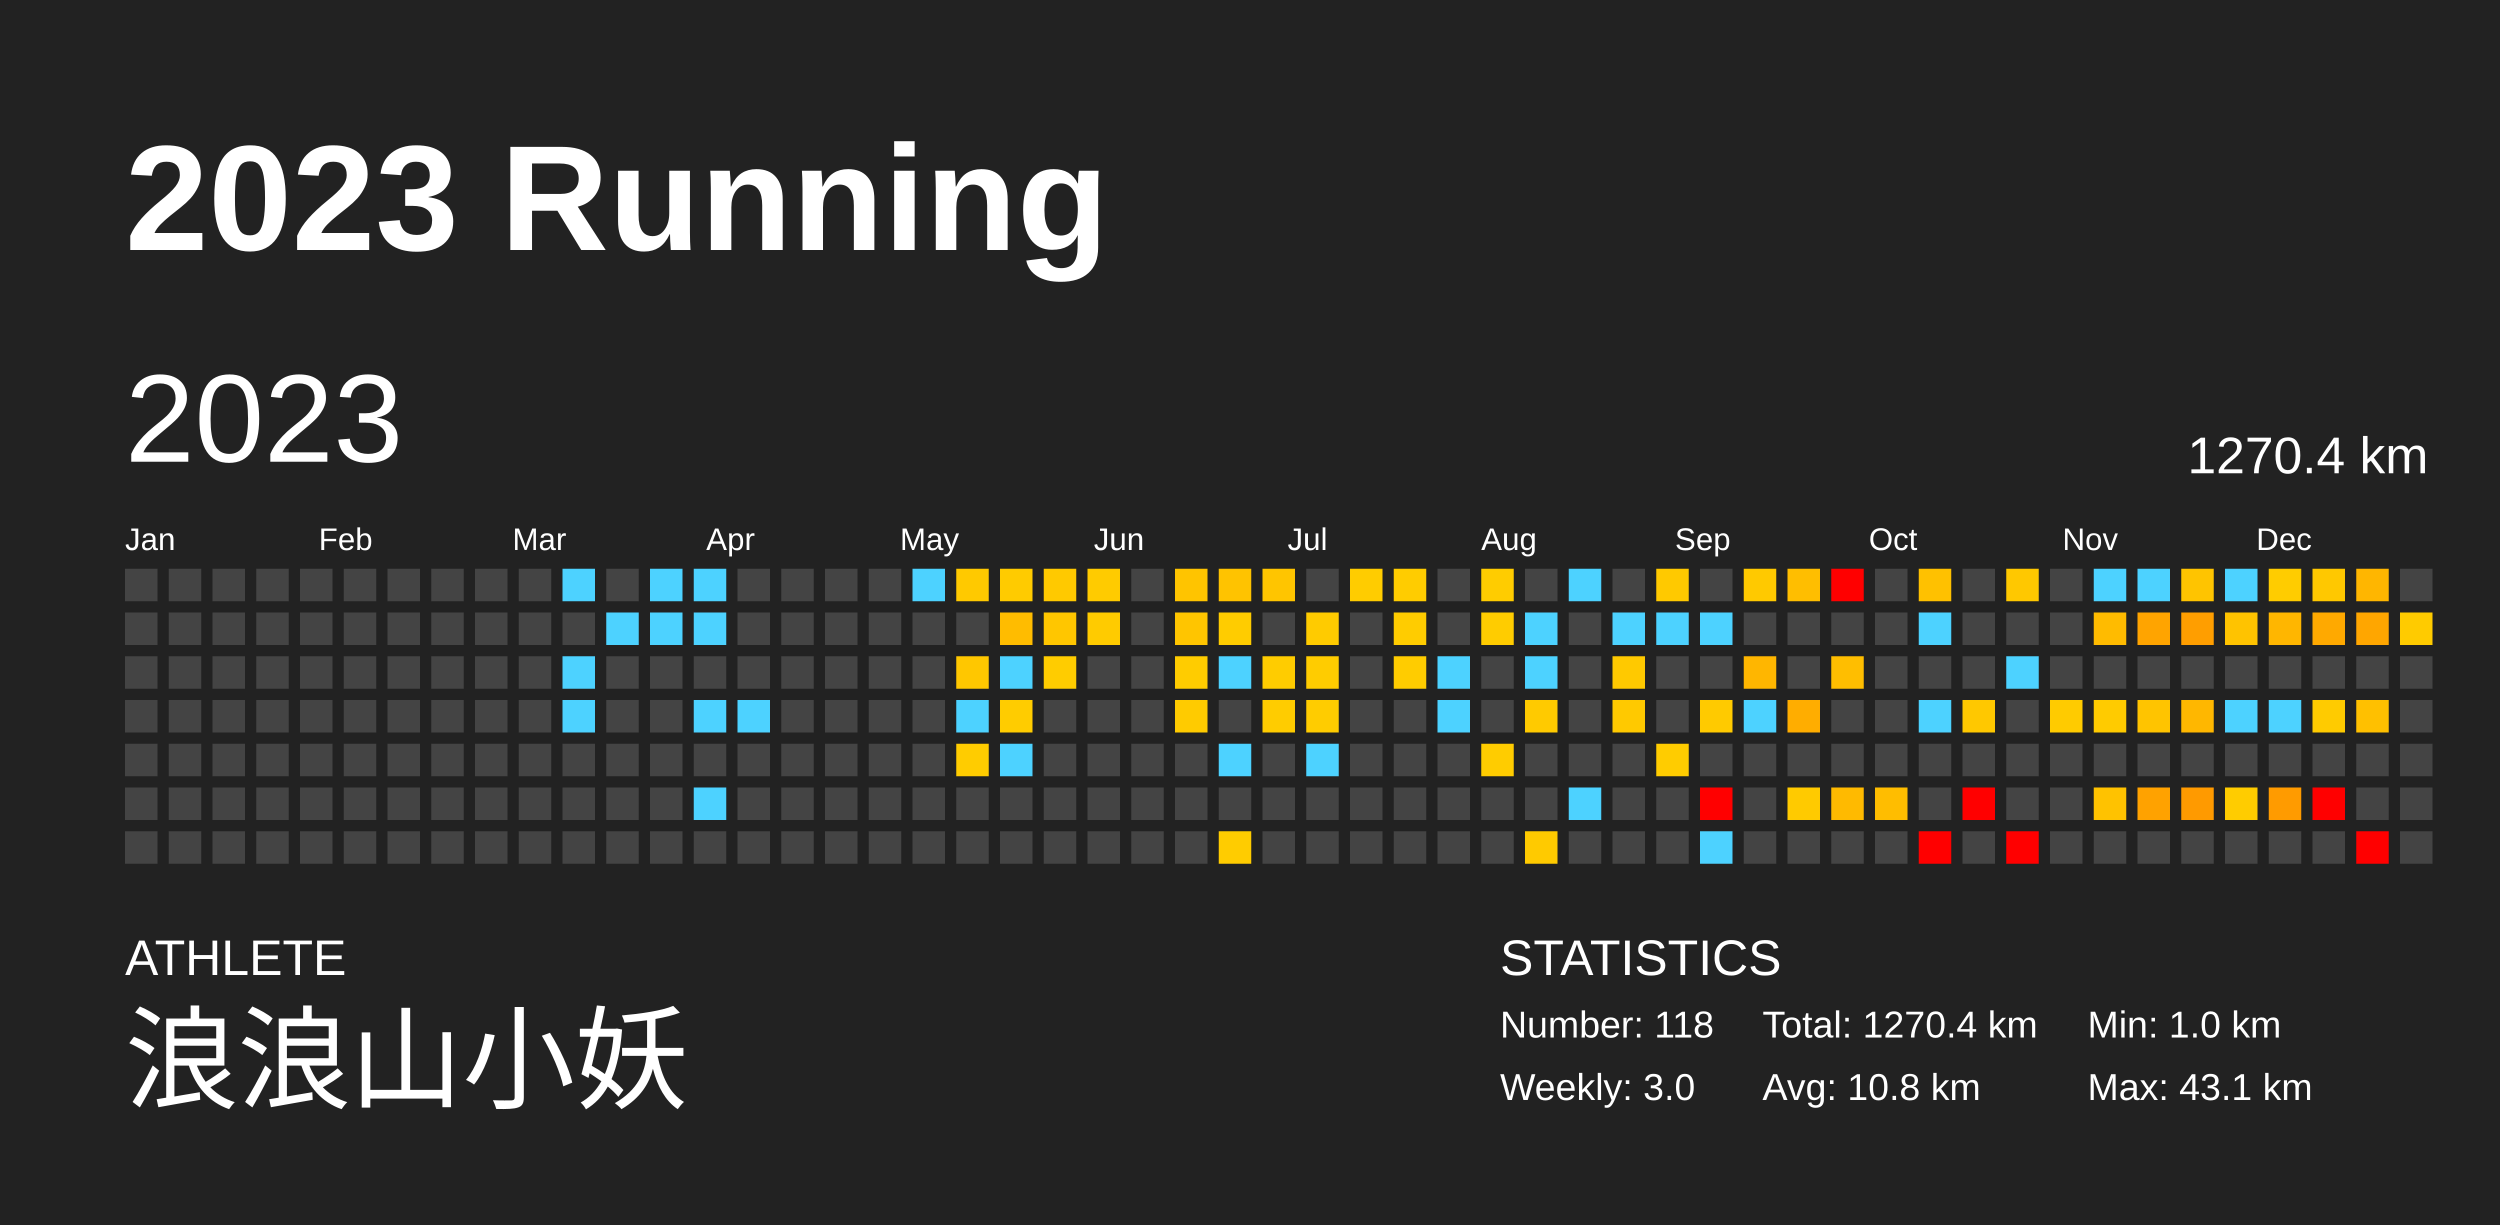
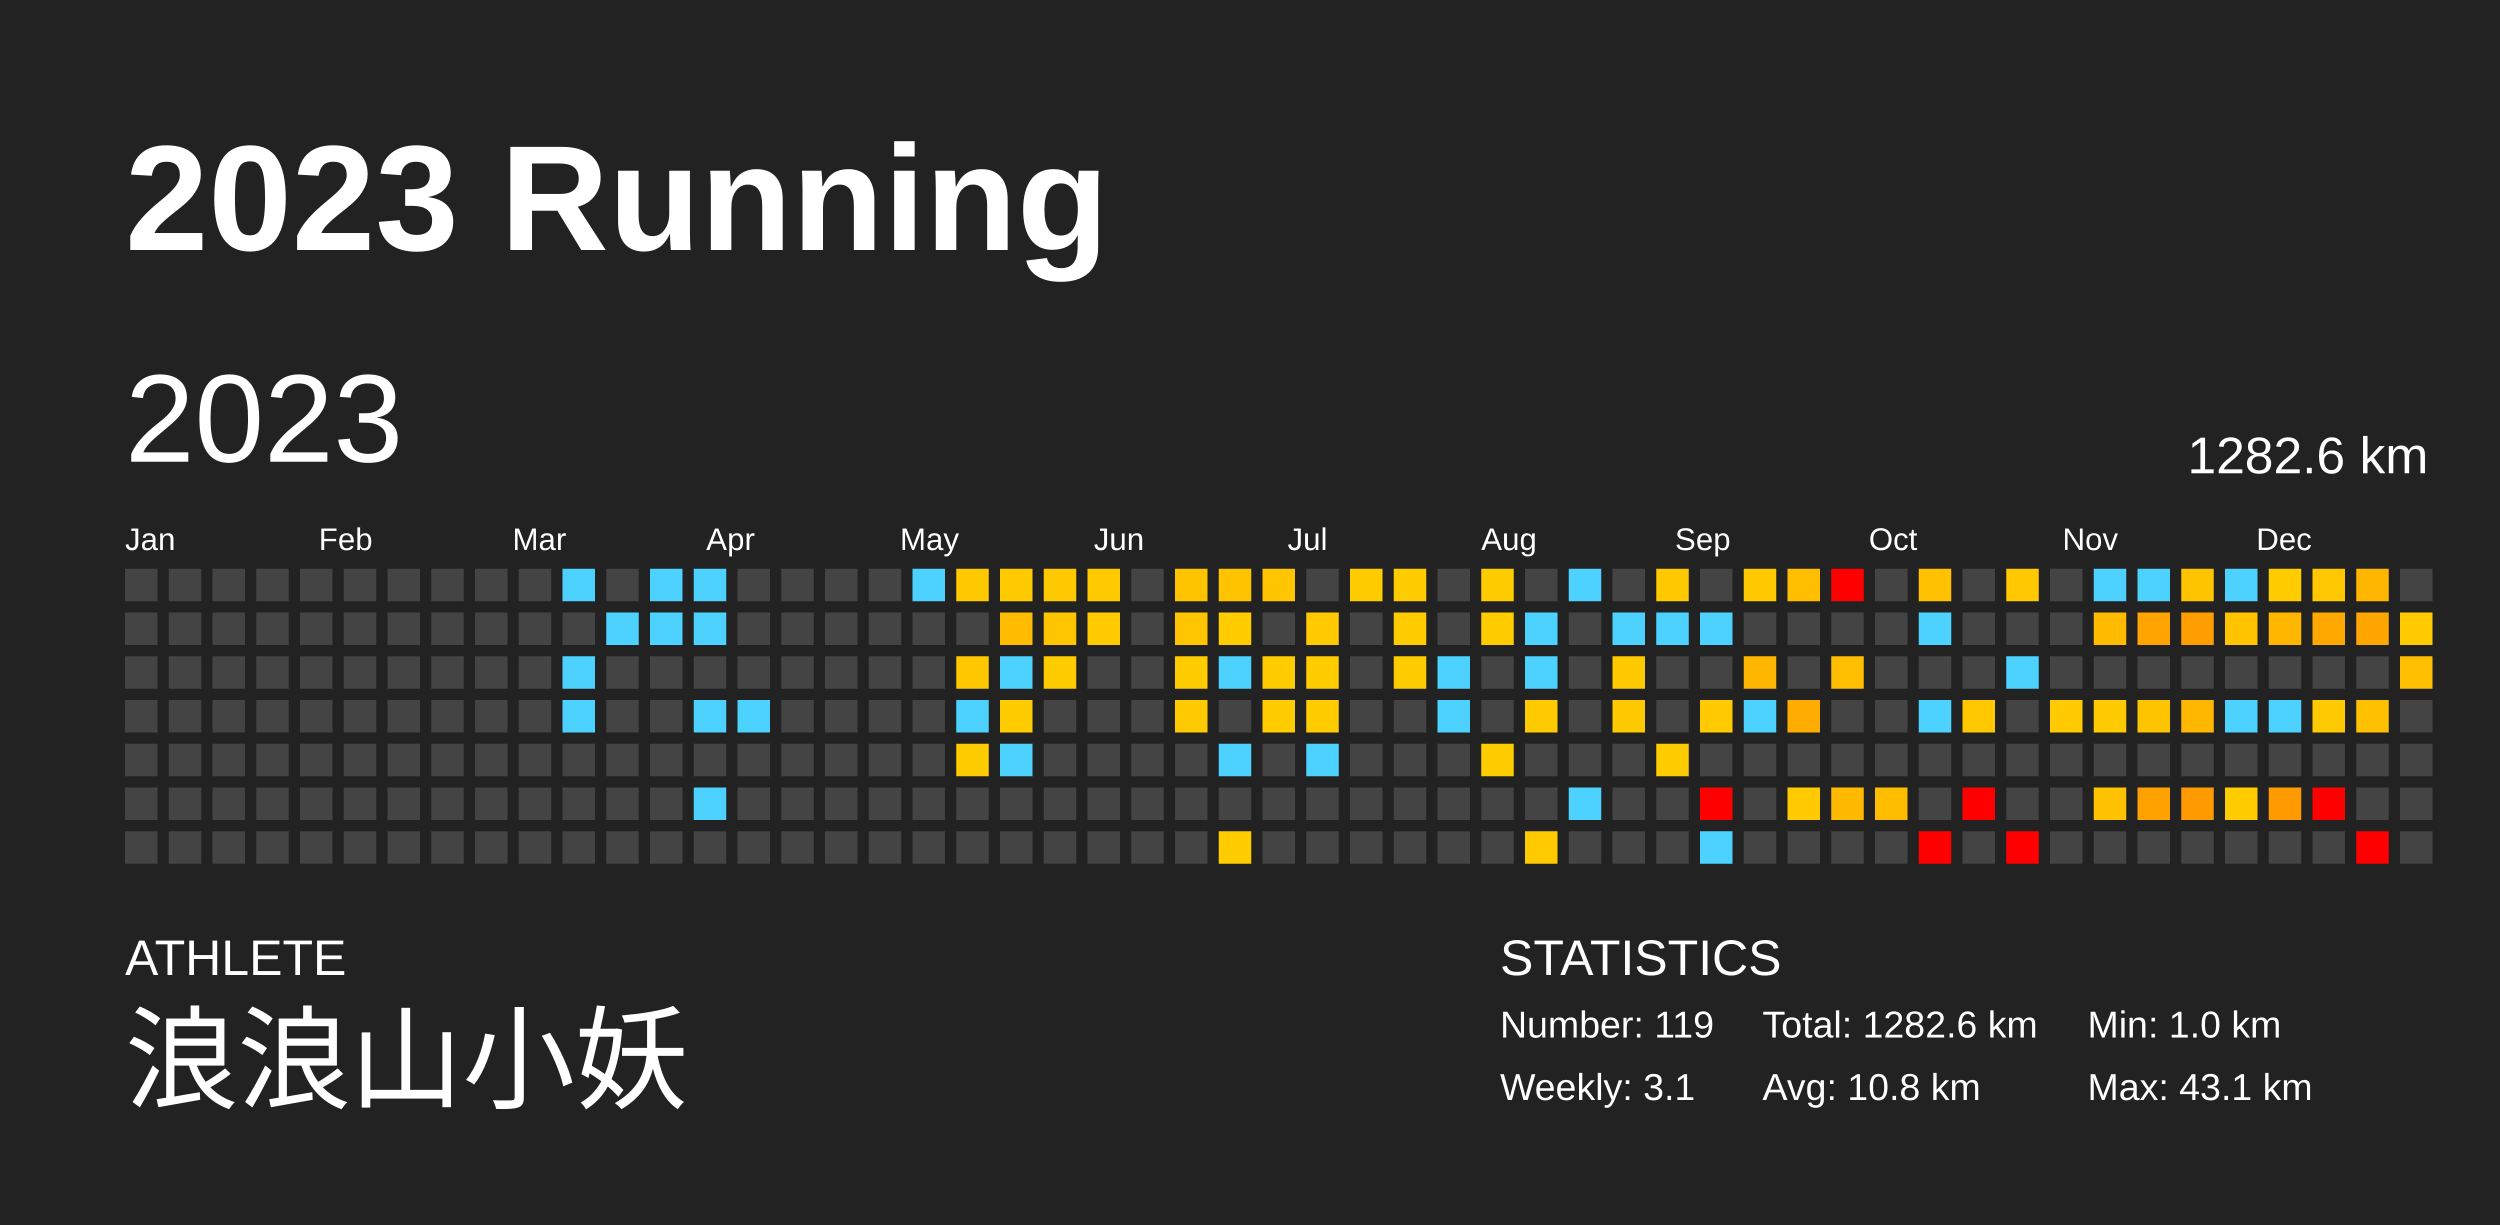
<svg xmlns="http://www.w3.org/2000/svg" baseProfile="full" height="98mm" version="1.1" viewBox="0,0,200,98" width="200mm">
  <defs />
  <rect fill="#222222" height="98" width="200" x="0" y="0" />
  <text fill="#FFFFFF" style="font-size:12px; font-family:Arial; font-weight:bold;" x="10" y="20">2023 Running</text>
  <text fill="#FFFFFF" style="font-size:4px; font-family:Arial" x="10" y="78">ATHLETE</text>
  <text fill="#FFFFFF" style="font-size:9px; font-family:Arial" x="10" y="88">浪浪山小妖</text>
  <text fill="#FFFFFF" style="font-size:4px; font-family:Arial" x="120" y="78">STATISTICS</text>
-   <text fill="#FFFFFF" style="font-size:3px; font-family:Arial" x="120" y="83">Number: 118</text>
-   <text fill="#FFFFFF" style="font-size:3px; font-family:Arial" x="120" y="88">Weekly: 3.0</text>
-   <text fill="#FFFFFF" style="font-size:3px; font-family:Arial" x="141" y="83">Total: 1270.4 km</text>
+   <text fill="#FFFFFF" style="font-size:3px; font-family:Arial" x="120" y="83">Number: 119</text>
+   <text fill="#FFFFFF" style="font-size:3px; font-family:Arial" x="120" y="88">Weekly: 3.1</text>
+   <text fill="#FFFFFF" style="font-size:3px; font-family:Arial" x="141" y="83">Total: 1282.6 km</text>
  <text fill="#FFFFFF" style="font-size:3px; font-family:Arial" x="141" y="88">Avg: 10.8 km</text>
  <text fill="#FFFFFF" style="font-size:3px; font-family:Arial" x="167" y="83">Min: 1.0 km</text>
  <text fill="#FFFFFF" style="font-size:3px; font-family:Arial" x="167" y="88">Max: 43.1 km</text>
  <text dominant-baseline="hanging" fill="#FFFFFF" style="font-size:10.0px; font-family:Arial;" x="10" y="30">2023</text>
-   <text dominant-baseline="hanging" fill="#FFFFFF" style="font-size:4.125px; font-family:Arial;" x="175" y="35">1270.4 km</text>
+   <text dominant-baseline="hanging" fill="#FFFFFF" style="font-size:4.125px; font-family:Arial;" x="175" y="35">1282.6 km</text>
  <text fill="#FFFFFF" style="font-size:2.5px; font-family:Arial" x="10.0" y="44">Jan</text>
  <text fill="#FFFFFF" style="font-size:2.5px; font-family:Arial" x="25.5" y="44">Feb</text>
  <text fill="#FFFFFF" style="font-size:2.5px; font-family:Arial" x="41.0" y="44">Mar</text>
  <text fill="#FFFFFF" style="font-size:2.5px; font-family:Arial" x="56.5" y="44">Apr</text>
  <text fill="#FFFFFF" style="font-size:2.5px; font-family:Arial" x="72.0" y="44">May</text>
  <text fill="#FFFFFF" style="font-size:2.5px; font-family:Arial" x="87.5" y="44">Jun</text>
  <text fill="#FFFFFF" style="font-size:2.5px; font-family:Arial" x="103.0" y="44">Jul</text>
  <text fill="#FFFFFF" style="font-size:2.5px; font-family:Arial" x="118.5" y="44">Aug</text>
  <text fill="#FFFFFF" style="font-size:2.5px; font-family:Arial" x="134.0" y="44">Sep</text>
  <text fill="#FFFFFF" style="font-size:2.5px; font-family:Arial" x="149.5" y="44">Oct</text>
  <text fill="#FFFFFF" style="font-size:2.5px; font-family:Arial" x="165.0" y="44">Nov</text>
  <text fill="#FFFFFF" style="font-size:2.5px; font-family:Arial" x="180.5" y="44">Dec</text>
  <rect fill="#444444" height="2.6" width="2.6" x="10.0" y="45.5" />
  <rect fill="#444444" height="2.6" width="2.6" x="10.0" y="49.0" />
  <rect fill="#444444" height="2.6" width="2.6" x="10.0" y="52.5" />
  <rect fill="#444444" height="2.6" width="2.6" x="10.0" y="56.0" />
  <rect fill="#444444" height="2.6" width="2.6" x="10.0" y="59.5" />
  <rect fill="#444444" height="2.6" width="2.6" x="10.0" y="63.0" />
  <rect fill="#444444" height="2.6" width="2.6" x="10.0" y="66.5" />
  <rect fill="#444444" height="2.6" width="2.6" x="13.5" y="45.5" />
  <rect fill="#444444" height="2.6" width="2.6" x="13.5" y="49.0" />
  <rect fill="#444444" height="2.6" width="2.6" x="13.5" y="52.5" />
  <rect fill="#444444" height="2.6" width="2.6" x="13.5" y="56.0" />
  <rect fill="#444444" height="2.6" width="2.6" x="13.5" y="59.5" />
  <rect fill="#444444" height="2.6" width="2.6" x="13.5" y="63.0" />
  <rect fill="#444444" height="2.6" width="2.6" x="13.5" y="66.5" />
  <rect fill="#444444" height="2.6" width="2.6" x="17.0" y="45.5" />
  <rect fill="#444444" height="2.6" width="2.6" x="17.0" y="49.0" />
  <rect fill="#444444" height="2.6" width="2.6" x="17.0" y="52.5" />
  <rect fill="#444444" height="2.6" width="2.6" x="17.0" y="56.0" />
  <rect fill="#444444" height="2.6" width="2.6" x="17.0" y="59.5" />
  <rect fill="#444444" height="2.6" width="2.6" x="17.0" y="63.0" />
  <rect fill="#444444" height="2.6" width="2.6" x="17.0" y="66.5" />
  <rect fill="#444444" height="2.6" width="2.6" x="20.5" y="45.5" />
  <rect fill="#444444" height="2.6" width="2.6" x="20.5" y="49.0" />
  <rect fill="#444444" height="2.6" width="2.6" x="20.5" y="52.5" />
  <rect fill="#444444" height="2.6" width="2.6" x="20.5" y="56.0" />
  <rect fill="#444444" height="2.6" width="2.6" x="20.5" y="59.5" />
  <rect fill="#444444" height="2.6" width="2.6" x="20.5" y="63.0" />
  <rect fill="#444444" height="2.6" width="2.6" x="20.5" y="66.5" />
  <rect fill="#444444" height="2.6" width="2.6" x="24.0" y="45.5" />
  <rect fill="#444444" height="2.6" width="2.6" x="24.0" y="49.0" />
  <rect fill="#444444" height="2.6" width="2.6" x="24.0" y="52.5" />
  <rect fill="#444444" height="2.6" width="2.6" x="24.0" y="56.0" />
  <rect fill="#444444" height="2.6" width="2.6" x="24.0" y="59.5" />
  <rect fill="#444444" height="2.6" width="2.6" x="24.0" y="63.0" />
  <rect fill="#444444" height="2.6" width="2.6" x="24.0" y="66.5" />
  <rect fill="#444444" height="2.6" width="2.6" x="27.5" y="45.5" />
  <rect fill="#444444" height="2.6" width="2.6" x="27.5" y="49.0" />
  <rect fill="#444444" height="2.6" width="2.6" x="27.5" y="52.5" />
  <rect fill="#444444" height="2.6" width="2.6" x="27.5" y="56.0" />
  <rect fill="#444444" height="2.6" width="2.6" x="27.5" y="59.5" />
  <rect fill="#444444" height="2.6" width="2.6" x="27.5" y="63.0" />
  <rect fill="#444444" height="2.6" width="2.6" x="27.5" y="66.5" />
  <rect fill="#444444" height="2.6" width="2.6" x="31.0" y="45.5" />
  <rect fill="#444444" height="2.6" width="2.6" x="31.0" y="49.0" />
  <rect fill="#444444" height="2.6" width="2.6" x="31.0" y="52.5" />
  <rect fill="#444444" height="2.6" width="2.6" x="31.0" y="56.0" />
  <rect fill="#444444" height="2.6" width="2.6" x="31.0" y="59.5" />
  <rect fill="#444444" height="2.6" width="2.6" x="31.0" y="63.0" />
  <rect fill="#444444" height="2.6" width="2.6" x="31.0" y="66.5" />
  <rect fill="#444444" height="2.6" width="2.6" x="34.5" y="45.5" />
  <rect fill="#444444" height="2.6" width="2.6" x="34.5" y="49.0" />
  <rect fill="#444444" height="2.6" width="2.6" x="34.5" y="52.5" />
  <rect fill="#444444" height="2.6" width="2.6" x="34.5" y="56.0" />
  <rect fill="#444444" height="2.6" width="2.6" x="34.5" y="59.5" />
  <rect fill="#444444" height="2.6" width="2.6" x="34.5" y="63.0" />
  <rect fill="#444444" height="2.6" width="2.6" x="34.5" y="66.5" />
  <rect fill="#444444" height="2.6" width="2.6" x="38.0" y="45.5" />
  <rect fill="#444444" height="2.6" width="2.6" x="38.0" y="49.0" />
  <rect fill="#444444" height="2.6" width="2.6" x="38.0" y="52.5" />
  <rect fill="#444444" height="2.6" width="2.6" x="38.0" y="56.0" />
  <rect fill="#444444" height="2.6" width="2.6" x="38.0" y="59.5" />
  <rect fill="#444444" height="2.6" width="2.6" x="38.0" y="63.0" />
  <rect fill="#444444" height="2.6" width="2.6" x="38.0" y="66.5" />
  <rect fill="#444444" height="2.6" width="2.6" x="41.5" y="45.5" />
  <rect fill="#444444" height="2.6" width="2.6" x="41.5" y="49.0" />
  <rect fill="#444444" height="2.6" width="2.6" x="41.5" y="52.5" />
  <rect fill="#444444" height="2.6" width="2.6" x="41.5" y="56.0" />
  <rect fill="#444444" height="2.6" width="2.6" x="41.5" y="59.5" />
  <rect fill="#444444" height="2.6" width="2.6" x="41.5" y="63.0" />
  <rect fill="#444444" height="2.6" width="2.6" x="41.5" y="66.5" />
  <rect fill="#4dd2ff" height="2.6" width="2.6" x="45.0" y="45.5" />
  <rect fill="#444444" height="2.6" width="2.6" x="45.0" y="49.0" />
  <rect fill="#4dd2ff" height="2.6" width="2.6" x="45.0" y="52.5" />
  <rect fill="#4dd2ff" height="2.6" width="2.6" x="45.0" y="56.0" />
  <rect fill="#444444" height="2.6" width="2.6" x="45.0" y="59.5" />
  <rect fill="#444444" height="2.6" width="2.6" x="45.0" y="63.0" />
  <rect fill="#444444" height="2.6" width="2.6" x="45.0" y="66.5" />
  <rect fill="#444444" height="2.6" width="2.6" x="48.5" y="45.5" />
  <rect fill="#4dd2ff" height="2.6" width="2.6" x="48.5" y="49.0" />
  <rect fill="#444444" height="2.6" width="2.6" x="48.5" y="52.5" />
  <rect fill="#444444" height="2.6" width="2.6" x="48.5" y="56.0" />
  <rect fill="#444444" height="2.6" width="2.6" x="48.5" y="59.5" />
  <rect fill="#444444" height="2.6" width="2.6" x="48.5" y="63.0" />
  <rect fill="#444444" height="2.6" width="2.6" x="48.5" y="66.5" />
  <rect fill="#4dd2ff" height="2.6" width="2.6" x="52.0" y="45.5" />
  <rect fill="#4dd2ff" height="2.6" width="2.6" x="52.0" y="49.0" />
  <rect fill="#444444" height="2.6" width="2.6" x="52.0" y="52.5" />
  <rect fill="#444444" height="2.6" width="2.6" x="52.0" y="56.0" />
  <rect fill="#444444" height="2.6" width="2.6" x="52.0" y="59.5" />
  <rect fill="#444444" height="2.6" width="2.6" x="52.0" y="63.0" />
  <rect fill="#444444" height="2.6" width="2.6" x="52.0" y="66.5" />
  <rect fill="#4dd2ff" height="2.6" width="2.6" x="55.5" y="45.5" />
  <rect fill="#4dd2ff" height="2.6" width="2.6" x="55.5" y="49.0" />
  <rect fill="#444444" height="2.6" width="2.6" x="55.5" y="52.5" />
  <rect fill="#4dd2ff" height="2.6" width="2.6" x="55.5" y="56.0" />
  <rect fill="#444444" height="2.6" width="2.6" x="55.5" y="59.5" />
  <rect fill="#4dd2ff" height="2.6" width="2.6" x="55.5" y="63.0" />
  <rect fill="#444444" height="2.6" width="2.6" x="55.5" y="66.5" />
  <rect fill="#444444" height="2.6" width="2.6" x="59.0" y="45.5" />
  <rect fill="#444444" height="2.6" width="2.6" x="59.0" y="49.0" />
  <rect fill="#444444" height="2.6" width="2.6" x="59.0" y="52.5" />
  <rect fill="#4dd2ff" height="2.6" width="2.6" x="59.0" y="56.0" />
  <rect fill="#444444" height="2.6" width="2.6" x="59.0" y="59.5" />
  <rect fill="#444444" height="2.6" width="2.6" x="59.0" y="63.0" />
  <rect fill="#444444" height="2.6" width="2.6" x="59.0" y="66.5" />
  <rect fill="#444444" height="2.6" width="2.6" x="62.5" y="45.5" />
  <rect fill="#444444" height="2.6" width="2.6" x="62.5" y="49.0" />
  <rect fill="#444444" height="2.6" width="2.6" x="62.5" y="52.5" />
  <rect fill="#444444" height="2.6" width="2.6" x="62.5" y="56.0" />
  <rect fill="#444444" height="2.6" width="2.6" x="62.5" y="59.5" />
  <rect fill="#444444" height="2.6" width="2.6" x="62.5" y="63.0" />
  <rect fill="#444444" height="2.6" width="2.6" x="62.5" y="66.5" />
  <rect fill="#444444" height="2.6" width="2.6" x="66.0" y="45.5" />
  <rect fill="#444444" height="2.6" width="2.6" x="66.0" y="49.0" />
  <rect fill="#444444" height="2.6" width="2.6" x="66.0" y="52.5" />
  <rect fill="#444444" height="2.6" width="2.6" x="66.0" y="56.0" />
  <rect fill="#444444" height="2.6" width="2.6" x="66.0" y="59.5" />
  <rect fill="#444444" height="2.6" width="2.6" x="66.0" y="63.0" />
  <rect fill="#444444" height="2.6" width="2.6" x="66.0" y="66.5" />
  <rect fill="#444444" height="2.6" width="2.6" x="69.5" y="45.5" />
  <rect fill="#444444" height="2.6" width="2.6" x="69.5" y="49.0" />
  <rect fill="#444444" height="2.6" width="2.6" x="69.5" y="52.5" />
  <rect fill="#444444" height="2.6" width="2.6" x="69.5" y="56.0" />
  <rect fill="#444444" height="2.6" width="2.6" x="69.5" y="59.5" />
  <rect fill="#444444" height="2.6" width="2.6" x="69.5" y="63.0" />
  <rect fill="#444444" height="2.6" width="2.6" x="69.5" y="66.5" />
  <rect fill="#4dd2ff" height="2.6" width="2.6" x="73.0" y="45.5" />
  <rect fill="#444444" height="2.6" width="2.6" x="73.0" y="49.0" />
  <rect fill="#444444" height="2.6" width="2.6" x="73.0" y="52.5" />
  <rect fill="#444444" height="2.6" width="2.6" x="73.0" y="56.0" />
  <rect fill="#444444" height="2.6" width="2.6" x="73.0" y="59.5" />
  <rect fill="#444444" height="2.6" width="2.6" x="73.0" y="63.0" />
  <rect fill="#444444" height="2.6" width="2.6" x="73.0" y="66.5" />
  <rect fill="#ffc900" height="2.6" width="2.6" x="76.5" y="45.5" />
  <rect fill="#444444" height="2.6" width="2.6" x="76.5" y="49.0" />
  <rect fill="#ffc700" height="2.6" width="2.6" x="76.5" y="52.5" />
  <rect fill="#4dd2ff" height="2.6" width="2.6" x="76.5" y="56.0" />
  <rect fill="#ffcc00" height="2.6" width="2.6" x="76.5" y="59.5" />
  <rect fill="#444444" height="2.6" width="2.6" x="76.5" y="63.0" />
  <rect fill="#444444" height="2.6" width="2.6" x="76.5" y="66.5" />
  <rect fill="#ffcb00" height="2.6" width="2.6" x="80.0" y="45.5" />
  <rect fill="#ffbc00" height="2.6" width="2.6" x="80.0" y="49.0" />
  <rect fill="#4dd2ff" height="2.6" width="2.6" x="80.0" y="52.5" />
  <rect fill="#ffcc00" height="2.6" width="2.6" x="80.0" y="56.0" />
  <rect fill="#4dd2ff" height="2.6" width="2.6" x="80.0" y="59.5" />
  <rect fill="#444444" height="2.6" width="2.6" x="80.0" y="63.0" />
  <rect fill="#444444" height="2.6" width="2.6" x="80.0" y="66.5" />
  <rect fill="#ffc900" height="2.6" width="2.6" x="83.5" y="45.5" />
  <rect fill="#ffc600" height="2.6" width="2.6" x="83.5" y="49.0" />
  <rect fill="#ffcc00" height="2.6" width="2.6" x="83.5" y="52.5" />
  <rect fill="#444444" height="2.6" width="2.6" x="83.5" y="56.0" />
  <rect fill="#444444" height="2.6" width="2.6" x="83.5" y="59.5" />
  <rect fill="#444444" height="2.6" width="2.6" x="83.5" y="63.0" />
  <rect fill="#444444" height="2.6" width="2.6" x="83.5" y="66.5" />
  <rect fill="#ffcb00" height="2.6" width="2.6" x="87.0" y="45.5" />
  <rect fill="#ffcb00" height="2.6" width="2.6" x="87.0" y="49.0" />
  <rect fill="#444444" height="2.6" width="2.6" x="87.0" y="52.5" />
  <rect fill="#444444" height="2.6" width="2.6" x="87.0" y="56.0" />
  <rect fill="#444444" height="2.6" width="2.6" x="87.0" y="59.5" />
  <rect fill="#444444" height="2.6" width="2.6" x="87.0" y="63.0" />
  <rect fill="#444444" height="2.6" width="2.6" x="87.0" y="66.5" />
  <rect fill="#444444" height="2.6" width="2.6" x="90.5" y="45.5" />
  <rect fill="#444444" height="2.6" width="2.6" x="90.5" y="49.0" />
  <rect fill="#444444" height="2.6" width="2.6" x="90.5" y="52.5" />
  <rect fill="#444444" height="2.6" width="2.6" x="90.5" y="56.0" />
  <rect fill="#444444" height="2.6" width="2.6" x="90.5" y="59.5" />
  <rect fill="#444444" height="2.6" width="2.6" x="90.5" y="63.0" />
  <rect fill="#444444" height="2.6" width="2.6" x="90.5" y="66.5" />
  <rect fill="#ffc400" height="2.6" width="2.6" x="94.0" y="45.5" />
  <rect fill="#ffc500" height="2.6" width="2.6" x="94.0" y="49.0" />
  <rect fill="#ffcc00" height="2.6" width="2.6" x="94.0" y="52.5" />
  <rect fill="#ffcb00" height="2.6" width="2.6" x="94.0" y="56.0" />
  <rect fill="#444444" height="2.6" width="2.6" x="94.0" y="59.5" />
  <rect fill="#444444" height="2.6" width="2.6" x="94.0" y="63.0" />
  <rect fill="#444444" height="2.6" width="2.6" x="94.0" y="66.5" />
  <rect fill="#ffc300" height="2.6" width="2.6" x="97.5" y="45.5" />
  <rect fill="#ffcc00" height="2.6" width="2.6" x="97.5" y="49.0" />
  <rect fill="#4dd2ff" height="2.6" width="2.6" x="97.5" y="52.5" />
  <rect fill="#444444" height="2.6" width="2.6" x="97.5" y="56.0" />
  <rect fill="#4dd2ff" height="2.6" width="2.6" x="97.5" y="59.5" />
  <rect fill="#444444" height="2.6" width="2.6" x="97.5" y="63.0" />
  <rect fill="#ffcc00" height="2.6" width="2.6" x="97.5" y="66.5" />
  <rect fill="#ffc500" height="2.6" width="2.6" x="101.0" y="45.5" />
  <rect fill="#444444" height="2.6" width="2.6" x="101.0" y="49.0" />
  <rect fill="#ffcc00" height="2.6" width="2.6" x="101.0" y="52.5" />
  <rect fill="#ffcc00" height="2.6" width="2.6" x="101.0" y="56.0" />
  <rect fill="#444444" height="2.6" width="2.6" x="101.0" y="59.5" />
  <rect fill="#444444" height="2.6" width="2.6" x="101.0" y="63.0" />
  <rect fill="#444444" height="2.6" width="2.6" x="101.0" y="66.5" />
  <rect fill="#444444" height="2.6" width="2.6" x="104.5" y="45.5" />
  <rect fill="#ffcb00" height="2.6" width="2.6" x="104.5" y="49.0" />
  <rect fill="#ffcc00" height="2.6" width="2.6" x="104.5" y="52.5" />
  <rect fill="#ffcc00" height="2.6" width="2.6" x="104.5" y="56.0" />
  <rect fill="#4dd2ff" height="2.6" width="2.6" x="104.5" y="59.5" />
  <rect fill="#444444" height="2.6" width="2.6" x="104.5" y="63.0" />
  <rect fill="#444444" height="2.6" width="2.6" x="104.5" y="66.5" />
  <rect fill="#ffcc00" height="2.6" width="2.6" x="108.0" y="45.5" />
  <rect fill="#444444" height="2.6" width="2.6" x="108.0" y="49.0" />
  <rect fill="#444444" height="2.6" width="2.6" x="108.0" y="52.5" />
  <rect fill="#444444" height="2.6" width="2.6" x="108.0" y="56.0" />
  <rect fill="#444444" height="2.6" width="2.6" x="108.0" y="59.5" />
  <rect fill="#444444" height="2.6" width="2.6" x="108.0" y="63.0" />
  <rect fill="#444444" height="2.6" width="2.6" x="108.0" y="66.5" />
  <rect fill="#ffcc00" height="2.6" width="2.6" x="111.5" y="45.5" />
  <rect fill="#ffcc00" height="2.6" width="2.6" x="111.5" y="49.0" />
  <rect fill="#ffcc00" height="2.6" width="2.6" x="111.5" y="52.5" />
  <rect fill="#444444" height="2.6" width="2.6" x="111.5" y="56.0" />
  <rect fill="#444444" height="2.6" width="2.6" x="111.5" y="59.5" />
  <rect fill="#444444" height="2.6" width="2.6" x="111.5" y="63.0" />
  <rect fill="#444444" height="2.6" width="2.6" x="111.5" y="66.5" />
  <rect fill="#444444" height="2.6" width="2.6" x="115.0" y="45.5" />
  <rect fill="#444444" height="2.6" width="2.6" x="115.0" y="49.0" />
  <rect fill="#4dd2ff" height="2.6" width="2.6" x="115.0" y="52.5" />
  <rect fill="#4dd2ff" height="2.6" width="2.6" x="115.0" y="56.0" />
  <rect fill="#444444" height="2.6" width="2.6" x="115.0" y="59.5" />
  <rect fill="#444444" height="2.6" width="2.6" x="115.0" y="63.0" />
  <rect fill="#444444" height="2.6" width="2.6" x="115.0" y="66.5" />
  <rect fill="#ffcc00" height="2.6" width="2.6" x="118.5" y="45.5" />
  <rect fill="#ffcc00" height="2.6" width="2.6" x="118.5" y="49.0" />
  <rect fill="#444444" height="2.6" width="2.6" x="118.5" y="52.5" />
  <rect fill="#444444" height="2.6" width="2.6" x="118.5" y="56.0" />
  <rect fill="#ffcc00" height="2.6" width="2.6" x="118.5" y="59.5" />
  <rect fill="#444444" height="2.6" width="2.6" x="118.5" y="63.0" />
  <rect fill="#444444" height="2.6" width="2.6" x="118.5" y="66.5" />
  <rect fill="#444444" height="2.6" width="2.6" x="122.0" y="45.5" />
  <rect fill="#4dd2ff" height="2.6" width="2.6" x="122.0" y="49.0" />
  <rect fill="#4dd2ff" height="2.6" width="2.6" x="122.0" y="52.5" />
  <rect fill="#ffca00" height="2.6" width="2.6" x="122.0" y="56.0" />
  <rect fill="#444444" height="2.6" width="2.6" x="122.0" y="59.5" />
  <rect fill="#444444" height="2.6" width="2.6" x="122.0" y="63.0" />
  <rect fill="#ffca00" height="2.6" width="2.6" x="122.0" y="66.5" />
  <rect fill="#4dd2ff" height="2.6" width="2.6" x="125.5" y="45.5" />
  <rect fill="#444444" height="2.6" width="2.6" x="125.5" y="49.0" />
  <rect fill="#444444" height="2.6" width="2.6" x="125.5" y="52.5" />
  <rect fill="#444444" height="2.6" width="2.6" x="125.5" y="56.0" />
  <rect fill="#444444" height="2.6" width="2.6" x="125.5" y="59.5" />
  <rect fill="#4dd2ff" height="2.6" width="2.6" x="125.5" y="63.0" />
  <rect fill="#444444" height="2.6" width="2.6" x="125.5" y="66.5" />
  <rect fill="#444444" height="2.6" width="2.6" x="129.0" y="45.5" />
  <rect fill="#4dd2ff" height="2.6" width="2.6" x="129.0" y="49.0" />
  <rect fill="#ffc900" height="2.6" width="2.6" x="129.0" y="52.5" />
  <rect fill="#ffc900" height="2.6" width="2.6" x="129.0" y="56.0" />
  <rect fill="#444444" height="2.6" width="2.6" x="129.0" y="59.5" />
  <rect fill="#444444" height="2.6" width="2.6" x="129.0" y="63.0" />
  <rect fill="#444444" height="2.6" width="2.6" x="129.0" y="66.5" />
  <rect fill="#ffc900" height="2.6" width="2.6" x="132.5" y="45.5" />
  <rect fill="#4dd2ff" height="2.6" width="2.6" x="132.5" y="49.0" />
  <rect fill="#444444" height="2.6" width="2.6" x="132.5" y="52.5" />
  <rect fill="#444444" height="2.6" width="2.6" x="132.5" y="56.0" />
  <rect fill="#ffcc00" height="2.6" width="2.6" x="132.5" y="59.5" />
  <rect fill="#444444" height="2.6" width="2.6" x="132.5" y="63.0" />
  <rect fill="#444444" height="2.6" width="2.6" x="132.5" y="66.5" />
  <rect fill="#444444" height="2.6" width="2.6" x="136.0" y="45.5" />
  <rect fill="#4dd2ff" height="2.6" width="2.6" x="136.0" y="49.0" />
  <rect fill="#444444" height="2.6" width="2.6" x="136.0" y="52.5" />
  <rect fill="#ffca00" height="2.6" width="2.6" x="136.0" y="56.0" />
  <rect fill="#444444" height="2.6" width="2.6" x="136.0" y="59.5" />
  <rect fill="red" height="2.6" width="2.6" x="136.0" y="63.0" />
  <rect fill="#4dd2ff" height="2.6" width="2.6" x="136.0" y="66.5" />
  <rect fill="#ffc900" height="2.6" width="2.6" x="139.5" y="45.5" />
  <rect fill="#444444" height="2.6" width="2.6" x="139.5" y="49.0" />
  <rect fill="#ffb600" height="2.6" width="2.6" x="139.5" y="52.5" />
  <rect fill="#4dd2ff" height="2.6" width="2.6" x="139.5" y="56.0" />
  <rect fill="#444444" height="2.6" width="2.6" x="139.5" y="59.5" />
  <rect fill="#444444" height="2.6" width="2.6" x="139.5" y="63.0" />
  <rect fill="#444444" height="2.6" width="2.6" x="139.5" y="66.5" />
  <rect fill="#ffbe00" height="2.6" width="2.6" x="143.0" y="45.5" />
  <rect fill="#444444" height="2.6" width="2.6" x="143.0" y="49.0" />
  <rect fill="#444444" height="2.6" width="2.6" x="143.0" y="52.5" />
  <rect fill="#ffad00" height="2.6" width="2.6" x="143.0" y="56.0" />
  <rect fill="#444444" height="2.6" width="2.6" x="143.0" y="59.5" />
  <rect fill="#ffca00" height="2.6" width="2.6" x="143.0" y="63.0" />
  <rect fill="#444444" height="2.6" width="2.6" x="143.0" y="66.5" />
  <rect fill="red" height="2.6" width="2.6" x="146.5" y="45.5" />
  <rect fill="#444444" height="2.6" width="2.6" x="146.5" y="49.0" />
  <rect fill="#ffbe00" height="2.6" width="2.6" x="146.5" y="52.5" />
  <rect fill="#444444" height="2.6" width="2.6" x="146.5" y="56.0" />
  <rect fill="#444444" height="2.6" width="2.6" x="146.5" y="59.5" />
  <rect fill="#ffba00" height="2.6" width="2.6" x="146.5" y="63.0" />
  <rect fill="#444444" height="2.6" width="2.6" x="146.5" y="66.5" />
  <rect fill="#444444" height="2.6" width="2.6" x="150.0" y="45.5" />
  <rect fill="#444444" height="2.6" width="2.6" x="150.0" y="49.0" />
  <rect fill="#444444" height="2.6" width="2.6" x="150.0" y="52.5" />
  <rect fill="#444444" height="2.6" width="2.6" x="150.0" y="56.0" />
  <rect fill="#444444" height="2.6" width="2.6" x="150.0" y="59.5" />
  <rect fill="#ffbd00" height="2.6" width="2.6" x="150.0" y="63.0" />
  <rect fill="#444444" height="2.6" width="2.6" x="150.0" y="66.5" />
  <rect fill="#ffc100" height="2.6" width="2.6" x="153.5" y="45.5" />
  <rect fill="#4dd2ff" height="2.6" width="2.6" x="153.5" y="49.0" />
  <rect fill="#444444" height="2.6" width="2.6" x="153.5" y="52.5" />
  <rect fill="#4dd2ff" height="2.6" width="2.6" x="153.5" y="56.0" />
  <rect fill="#444444" height="2.6" width="2.6" x="153.5" y="59.5" />
  <rect fill="#444444" height="2.6" width="2.6" x="153.5" y="63.0" />
  <rect fill="red" height="2.6" width="2.6" x="153.5" y="66.5" />
  <rect fill="#444444" height="2.6" width="2.6" x="157.0" y="45.5" />
  <rect fill="#444444" height="2.6" width="2.6" x="157.0" y="49.0" />
  <rect fill="#444444" height="2.6" width="2.6" x="157.0" y="52.5" />
  <rect fill="#ffc800" height="2.6" width="2.6" x="157.0" y="56.0" />
  <rect fill="#444444" height="2.6" width="2.6" x="157.0" y="59.5" />
  <rect fill="red" height="2.6" width="2.6" x="157.0" y="63.0" />
  <rect fill="#444444" height="2.6" width="2.6" x="157.0" y="66.5" />
  <rect fill="#ffc800" height="2.6" width="2.6" x="160.5" y="45.5" />
  <rect fill="#444444" height="2.6" width="2.6" x="160.5" y="49.0" />
  <rect fill="#4dd2ff" height="2.6" width="2.6" x="160.5" y="52.5" />
  <rect fill="#444444" height="2.6" width="2.6" x="160.5" y="56.0" />
  <rect fill="#444444" height="2.6" width="2.6" x="160.5" y="59.5" />
  <rect fill="#444444" height="2.6" width="2.6" x="160.5" y="63.0" />
  <rect fill="red" height="2.6" width="2.6" x="160.5" y="66.5" />
  <rect fill="#444444" height="2.6" width="2.6" x="164.0" y="45.5" />
  <rect fill="#444444" height="2.6" width="2.6" x="164.0" y="49.0" />
  <rect fill="#444444" height="2.6" width="2.6" x="164.0" y="52.5" />
  <rect fill="#ffcb00" height="2.6" width="2.6" x="164.0" y="56.0" />
  <rect fill="#444444" height="2.6" width="2.6" x="164.0" y="59.5" />
  <rect fill="#444444" height="2.6" width="2.6" x="164.0" y="63.0" />
  <rect fill="#444444" height="2.6" width="2.6" x="164.0" y="66.5" />
  <rect fill="#4dd2ff" height="2.6" width="2.6" x="167.5" y="45.5" />
  <rect fill="#ffbb00" height="2.6" width="2.6" x="167.5" y="49.0" />
  <rect fill="#444444" height="2.6" width="2.6" x="167.5" y="52.5" />
  <rect fill="#ffcb00" height="2.6" width="2.6" x="167.5" y="56.0" />
  <rect fill="#444444" height="2.6" width="2.6" x="167.5" y="59.5" />
  <rect fill="#ffc200" height="2.6" width="2.6" x="167.5" y="63.0" />
  <rect fill="#444444" height="2.6" width="2.6" x="167.5" y="66.5" />
  <rect fill="#4dd2ff" height="2.6" width="2.6" x="171.0" y="45.5" />
  <rect fill="#ffa400" height="2.6" width="2.6" x="171.0" y="49.0" />
  <rect fill="#444444" height="2.6" width="2.6" x="171.0" y="52.5" />
  <rect fill="#ffc400" height="2.6" width="2.6" x="171.0" y="56.0" />
  <rect fill="#444444" height="2.6" width="2.6" x="171.0" y="59.5" />
  <rect fill="#ffa200" height="2.6" width="2.6" x="171.0" y="63.0" />
  <rect fill="#444444" height="2.6" width="2.6" x="171.0" y="66.5" />
  <rect fill="#ffc400" height="2.6" width="2.6" x="174.5" y="45.5" />
  <rect fill="#ff9e00" height="2.6" width="2.6" x="174.5" y="49.0" />
  <rect fill="#444444" height="2.6" width="2.6" x="174.5" y="52.5" />
  <rect fill="#ffb700" height="2.6" width="2.6" x="174.5" y="56.0" />
  <rect fill="#444444" height="2.6" width="2.6" x="174.5" y="59.5" />
  <rect fill="#ff9a00" height="2.6" width="2.6" x="174.5" y="63.0" />
  <rect fill="#444444" height="2.6" width="2.6" x="174.5" y="66.5" />
  <rect fill="#4dd2ff" height="2.6" width="2.6" x="178.0" y="45.5" />
  <rect fill="#ffc300" height="2.6" width="2.6" x="178.0" y="49.0" />
  <rect fill="#444444" height="2.6" width="2.6" x="178.0" y="52.5" />
  <rect fill="#4dd2ff" height="2.6" width="2.6" x="178.0" y="56.0" />
  <rect fill="#444444" height="2.6" width="2.6" x="178.0" y="59.5" />
  <rect fill="#ffcc00" height="2.6" width="2.6" x="178.0" y="63.0" />
  <rect fill="#444444" height="2.6" width="2.6" x="178.0" y="66.5" />
  <rect fill="#ffcc00" height="2.6" width="2.6" x="181.5" y="45.5" />
  <rect fill="#ffb600" height="2.6" width="2.6" x="181.5" y="49.0" />
  <rect fill="#444444" height="2.6" width="2.6" x="181.5" y="52.5" />
  <rect fill="#4dd2ff" height="2.6" width="2.6" x="181.5" y="56.0" />
  <rect fill="#444444" height="2.6" width="2.6" x="181.5" y="59.5" />
  <rect fill="#ff9b00" height="2.6" width="2.6" x="181.5" y="63.0" />
  <rect fill="#444444" height="2.6" width="2.6" x="181.5" y="66.5" />
  <rect fill="#ffc800" height="2.6" width="2.6" x="185.0" y="45.5" />
  <rect fill="#ffa900" height="2.6" width="2.6" x="185.0" y="49.0" />
  <rect fill="#444444" height="2.6" width="2.6" x="185.0" y="52.5" />
  <rect fill="#ffcb00" height="2.6" width="2.6" x="185.0" y="56.0" />
  <rect fill="#444444" height="2.6" width="2.6" x="185.0" y="59.5" />
  <rect fill="red" height="2.6" width="2.6" x="185.0" y="63.0" />
  <rect fill="#444444" height="2.6" width="2.6" x="185.0" y="66.5" />
  <rect fill="#ffb600" height="2.6" width="2.6" x="188.5" y="45.5" />
  <rect fill="#ffa600" height="2.6" width="2.6" x="188.5" y="49.0" />
  <rect fill="#444444" height="2.6" width="2.6" x="188.5" y="52.5" />
  <rect fill="#ffc000" height="2.6" width="2.6" x="188.5" y="56.0" />
  <rect fill="#444444" height="2.6" width="2.6" x="188.5" y="59.5" />
  <rect fill="#444444" height="2.6" width="2.6" x="188.5" y="63.0" />
  <rect fill="red" height="2.6" width="2.6" x="188.5" y="66.5" />
  <rect fill="#444444" height="2.6" width="2.6" x="192.0" y="45.5" />
  <rect fill="#ffcb00" height="2.6" width="2.6" x="192.0" y="49.0" />
-   <rect fill="#444444" height="2.6" width="2.6" x="192.0" y="52.5" />
+   <rect fill="#ffbf00" height="2.6" width="2.6" x="192.0" y="52.5" />
  <rect fill="#444444" height="2.6" width="2.6" x="192.0" y="56.0" />
  <rect fill="#444444" height="2.6" width="2.6" x="192.0" y="59.5" />
  <rect fill="#444444" height="2.6" width="2.6" x="192.0" y="63.0" />
  <rect fill="#444444" height="2.6" width="2.6" x="192.0" y="66.5" />
</svg>
